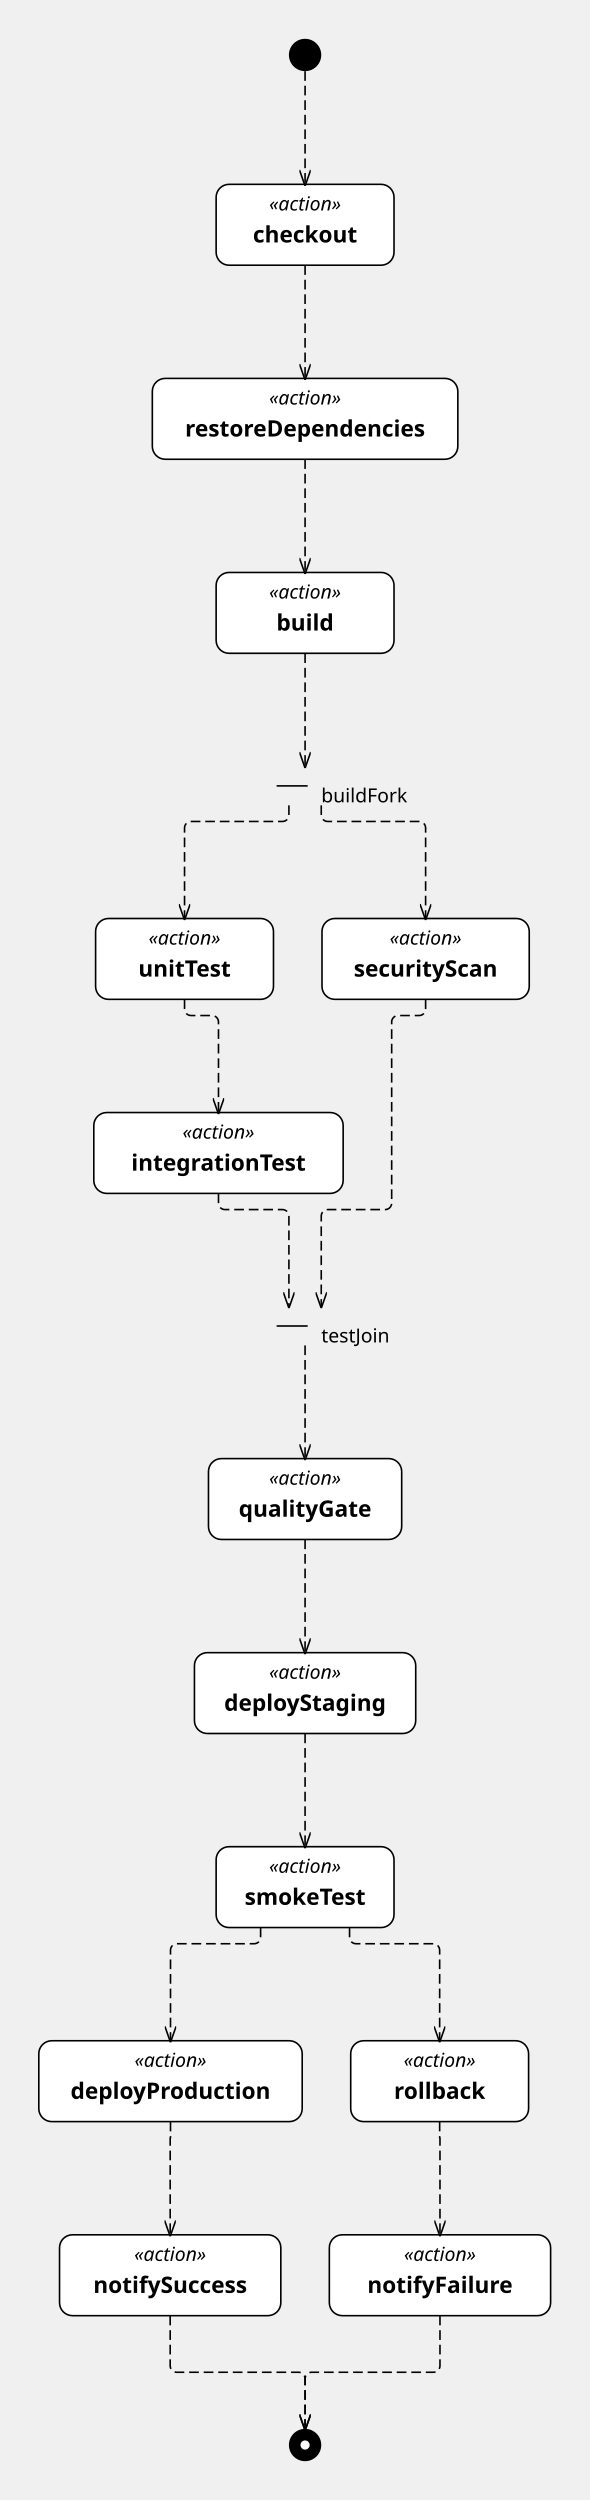
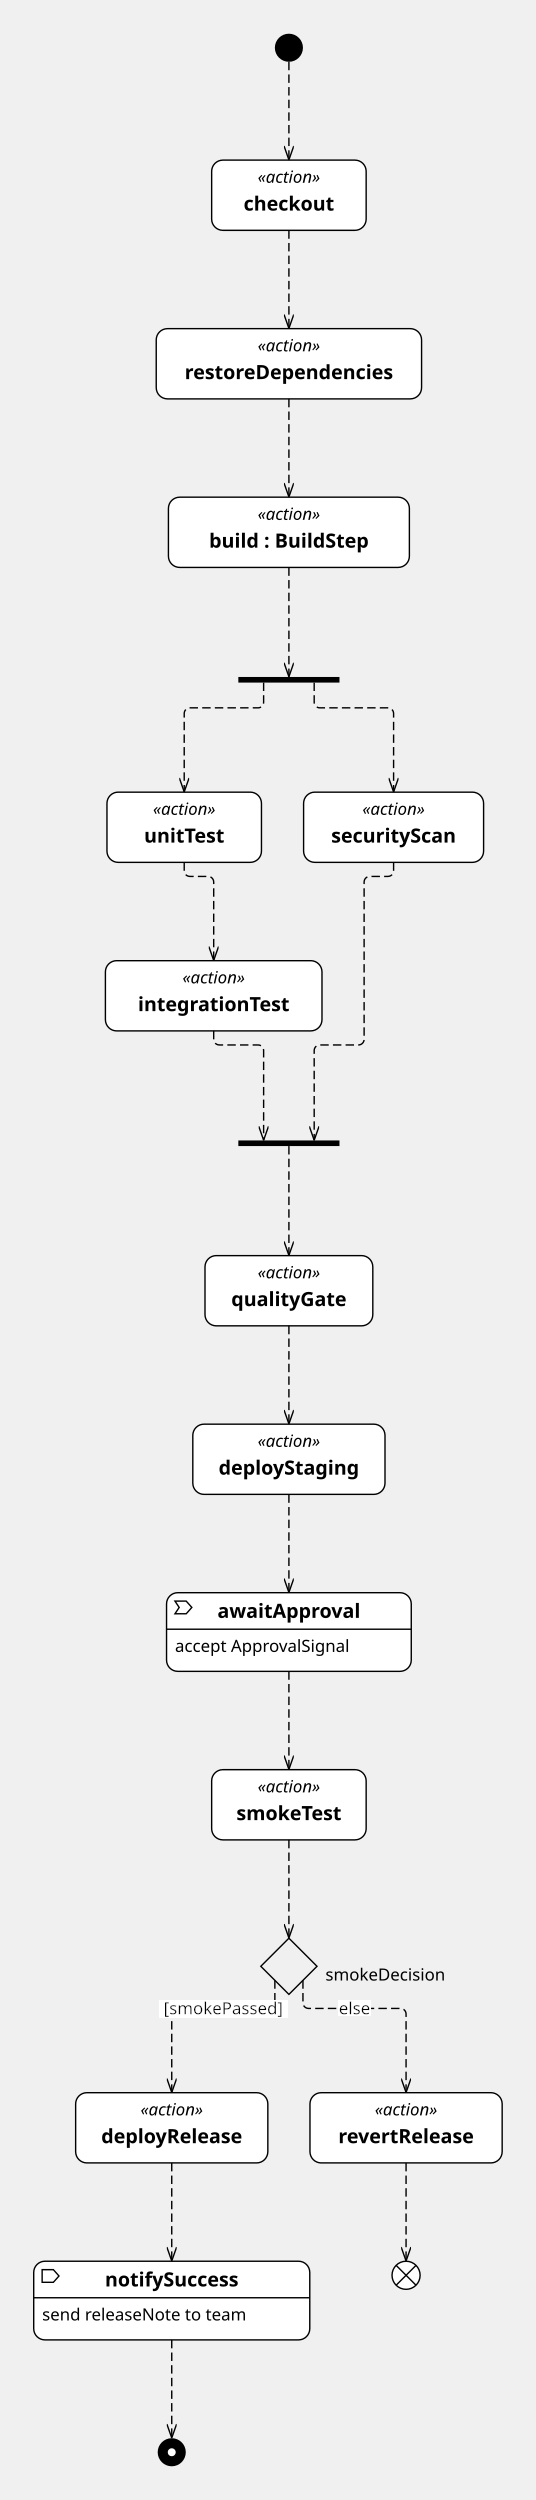
- <svg xmlns="http://www.w3.org/2000/svg" width="364.50" height="1546.00" viewBox="0 0 364.50 1546.00">
+ <svg xmlns="http://www.w3.org/2000/svg" width="381.54" height="1780.00" viewBox="0 0 381.54 1780.00">
  <defs>
-     <marker id="line-end-open-chevron" markerWidth="10" markerHeight="7" refX="9" refY="3.5" orient="auto">
-       <polyline points="0 0, 10 3.5, 0 7" fill="none" stroke="#000000" stroke-width="1.00" />
+     <marker id="line-end-open-chevron" markerWidth="10.165" markerHeight="7" refX="10.165" refY="3.5" orient="auto">
+       <polyline points="0 0, 10 3.5, 0 7" fill="none" stroke="#000000" stroke-width="1.00" stroke-linejoin="bevel" />
    </marker>
-     <marker id="line-end-hollow-triangle" markerWidth="10" markerHeight="7" refX="9" refY="3.5" orient="auto">
-       <polygon points="0 0, 10 3.5, 0 7" fill="#FFFFFF" stroke="#000000" stroke-width="1.00" />
+     <marker id="line-end-hollow-triangle" markerWidth="10.165" markerHeight="7" refX="10.165" refY="3.5" orient="auto">
+       <polygon points="0 0, 10 3.5, 0 7" fill="#FFFFFF" stroke="#000000" stroke-width="1.00" stroke-linejoin="bevel" />
    </marker>
-     <marker id="line-end-filled-arrow" markerWidth="10" markerHeight="7" refX="9" refY="3.5" orient="auto">
-       <polygon points="0 0, 10 3.5, 0 7" fill="#000000" stroke="#000000" stroke-width="1.00" />
+     <marker id="line-end-filled-arrow" markerWidth="10.165" markerHeight="7" refX="10.165" refY="3.5" orient="auto">
+       <polygon points="0 0, 10 3.5, 0 7" fill="#000000" stroke="#000000" stroke-width="1.00" stroke-linejoin="bevel" />
    </marker>
-     <marker id="line-end-hollow-triangle-crossbar" markerWidth="10" markerHeight="7" refX="9" refY="3.5" orient="auto">
-       <polygon points="0 0, 10 3.5, 0 7" fill="#FFFFFF" stroke="#000000" stroke-width="1.00" />
-       <line x1="7" y1="0" x2="7" y2="7" stroke="#000000" stroke-width="1.00" />
+     <marker id="line-end-hollow-triangle-crossbar" markerWidth="14.665" markerHeight="7" refX="14.665" refY="3.5" orient="auto">
+       <polygon points="4.5 0, 14.5 3.5, 4.5 7" fill="#FFFFFF" stroke="#000000" stroke-width="1.00" stroke-linejoin="bevel" />
+       <line x1="1" y1="0" x2="1" y2="7" stroke="#000000" stroke-width="1.00" />
    </marker>
-     <marker id="line-end-hollow-diamond" markerWidth="14" markerHeight="8" refX="13" refY="4" orient="auto">
-       <polygon points="1 4, 7 0, 13 4, 7 8" fill="#FFFFFF" stroke="#000000" stroke-width="1.00" />
+     <marker id="line-end-hollow-diamond" markerWidth="14" markerHeight="8" refX="13.277" refY="4" orient="auto">
+       <polygon points="1 4, 7 0, 13 4, 7 8" fill="#FFFFFF" stroke="#000000" stroke-width="1.00" stroke-linejoin="bevel" />
    </marker>
-     <marker id="line-end-filled-diamond" markerWidth="14" markerHeight="8" refX="13" refY="4" orient="auto">
-       <polygon points="1 4, 7 0, 13 4, 7 8" fill="#000000" stroke="#000000" stroke-width="1.00" />
+     <marker id="line-end-filled-diamond" markerWidth="14" markerHeight="8" refX="13.277" refY="4" orient="auto">
+       <polygon points="1 4, 7 0, 13 4, 7 8" fill="#000000" stroke="#000000" stroke-width="1.00" stroke-linejoin="bevel" />
    </marker>
-     <marker id="line-end-circle" markerWidth="10" markerHeight="10" refX="9" refY="5" orient="auto">
+     <marker id="line-end-circle" markerWidth="10" markerHeight="10" refX="9.5" refY="5" orient="auto">
      <circle cx="5" cy="5" r="4" fill="#FFFFFF" stroke="#000000" stroke-width="1.00" />
    </marker>
-     <marker id="line-end-bar" markerWidth="4" markerHeight="12" refX="2" refY="6" orient="auto">
+     <marker id="line-end-bar" markerWidth="4" markerHeight="12" refX="2.5" refY="6" orient="auto">
      <line x1="2" y1="0" x2="2" y2="12" stroke="#000000" stroke-width="1.00" />
    </marker>
    <filter id="label-bg" x="-0.05" y="-0.05" width="1.1" height="1.1">
      <feFlood flood-color="#FFFFFF" />
      <feComposite in="SourceGraphic" operator="over" />
    </filter>
  </defs>
-   <rect x="133.66" y="114.00" width="110.00" height="50.00" fill="#FFFFFF" stroke="#000000" stroke-width="1.00" rx="8.00" ry="8.00" />
-   <text x="188.66" y="126.00" font-family="Noto Sans, sans-serif" font-size="12.00" font-style="italic" fill="#000000" text-anchor="middle" dominant-baseline="middle">«action»</text>
-   <text x="188.66" y="145.00" font-family="Noto Sans, sans-serif" font-size="14.00" font-weight="bold" fill="#000000" text-anchor="middle" dominant-baseline="middle">checkout</text>
-   <rect x="94.20" y="234.00" width="188.92" height="50.00" fill="#FFFFFF" stroke="#000000" stroke-width="1.00" rx="8.00" ry="8.00" />
-   <text x="188.66" y="246.00" font-family="Noto Sans, sans-serif" font-size="12.00" font-style="italic" fill="#000000" text-anchor="middle" dominant-baseline="middle">«action»</text>
-   <text x="188.66" y="265.00" font-family="Noto Sans, sans-serif" font-size="14.00" font-weight="bold" fill="#000000" text-anchor="middle" dominant-baseline="middle">restoreDependencies</text>
-   <rect x="133.66" y="354.00" width="110.00" height="50.00" fill="#FFFFFF" stroke="#000000" stroke-width="1.00" rx="8.00" ry="8.00" />
-   <text x="188.66" y="366.00" font-family="Noto Sans, sans-serif" font-size="12.00" font-style="italic" fill="#000000" text-anchor="middle" dominant-baseline="middle">«action»</text>
-   <text x="188.66" y="385.00" font-family="Noto Sans, sans-serif" font-size="14.00" font-weight="bold" fill="#000000" text-anchor="middle" dominant-baseline="middle">build</text>
-   <line x1="171.06" y1="486.00" x2="190.26" y2="486.00" stroke="#000000" stroke-width="1.00" />
-   <text x="198.66" y="492.00" font-family="Noto Sans, sans-serif" font-size="12.00" fill="#000000" text-anchor="start" dominant-baseline="middle">buildFork</text>
-   <rect x="59.12" y="568.00" width="110.00" height="50.00" fill="#FFFFFF" stroke="#000000" stroke-width="1.00" rx="8.00" ry="8.00" />
-   <text x="114.12" y="580.00" font-family="Noto Sans, sans-serif" font-size="12.00" font-style="italic" fill="#000000" text-anchor="middle" dominant-baseline="middle">«action»</text>
-   <text x="114.12" y="599.00" font-family="Noto Sans, sans-serif" font-size="14.00" font-weight="bold" fill="#000000" text-anchor="middle" dominant-baseline="middle">unitTest</text>
-   <rect x="58.01" y="688.00" width="154.20" height="50.00" fill="#FFFFFF" stroke="#000000" stroke-width="1.00" rx="8.00" ry="8.00" />
-   <text x="135.11" y="700.00" font-family="Noto Sans, sans-serif" font-size="12.00" font-style="italic" fill="#000000" text-anchor="middle" dominant-baseline="middle">«action»</text>
-   <text x="135.11" y="719.00" font-family="Noto Sans, sans-serif" font-size="14.00" font-weight="bold" fill="#000000" text-anchor="middle" dominant-baseline="middle">integrationTest</text>
-   <rect x="199.12" y="568.00" width="128.16" height="50.00" fill="#FFFFFF" stroke="#000000" stroke-width="1.00" rx="8.00" ry="8.00" />
-   <text x="263.20" y="580.00" font-family="Noto Sans, sans-serif" font-size="12.00" font-style="italic" fill="#000000" text-anchor="middle" dominant-baseline="middle">«action»</text>
-   <text x="263.20" y="599.00" font-family="Noto Sans, sans-serif" font-size="14.00" font-weight="bold" fill="#000000" text-anchor="middle" dominant-baseline="middle">securityScan</text>
-   <line x1="171.06" y1="820.00" x2="190.26" y2="820.00" stroke="#000000" stroke-width="1.00" />
-   <text x="198.66" y="826.00" font-family="Noto Sans, sans-serif" font-size="12.00" fill="#000000" text-anchor="start" dominant-baseline="middle">testJoin</text>
-   <rect x="128.92" y="902.00" width="119.48" height="50.00" fill="#FFFFFF" stroke="#000000" stroke-width="1.00" rx="8.00" ry="8.00" />
-   <text x="188.66" y="914.00" font-family="Noto Sans, sans-serif" font-size="12.00" font-style="italic" fill="#000000" text-anchor="middle" dominant-baseline="middle">«action»</text>
-   <text x="188.66" y="933.00" font-family="Noto Sans, sans-serif" font-size="14.00" font-weight="bold" fill="#000000" text-anchor="middle" dominant-baseline="middle">qualityGate</text>
-   <rect x="120.24" y="1022.00" width="136.84" height="50.00" fill="#FFFFFF" stroke="#000000" stroke-width="1.00" rx="8.00" ry="8.00" />
-   <text x="188.66" y="1034.00" font-family="Noto Sans, sans-serif" font-size="12.00" font-style="italic" fill="#000000" text-anchor="middle" dominant-baseline="middle">«action»</text>
-   <text x="188.66" y="1053.00" font-family="Noto Sans, sans-serif" font-size="14.00" font-weight="bold" fill="#000000" text-anchor="middle" dominant-baseline="middle">deployStaging</text>
-   <rect x="133.66" y="1142.00" width="110.00" height="50.00" fill="#FFFFFF" stroke="#000000" stroke-width="1.00" rx="8.00" ry="8.00" />
-   <text x="188.66" y="1154.00" font-family="Noto Sans, sans-serif" font-size="12.00" font-style="italic" fill="#000000" text-anchor="middle" dominant-baseline="middle">«action»</text>
-   <text x="188.66" y="1173.00" font-family="Noto Sans, sans-serif" font-size="14.00" font-weight="bold" fill="#000000" text-anchor="middle" dominant-baseline="middle">smokeTest</text>
-   <rect x="24.00" y="1262.00" width="162.88" height="50.00" fill="#FFFFFF" stroke="#000000" stroke-width="1.00" rx="8.00" ry="8.00" />
-   <text x="105.44" y="1274.00" font-family="Noto Sans, sans-serif" font-size="12.00" font-style="italic" fill="#000000" text-anchor="middle" dominant-baseline="middle">«action»</text>
-   <text x="105.44" y="1293.00" font-family="Noto Sans, sans-serif" font-size="14.00" font-weight="bold" fill="#000000" text-anchor="middle" dominant-baseline="middle">deployProduction</text>
-   <rect x="216.88" y="1262.00" width="110.00" height="50.00" fill="#FFFFFF" stroke="#000000" stroke-width="1.00" rx="8.00" ry="8.00" />
-   <text x="271.88" y="1274.00" font-family="Noto Sans, sans-serif" font-size="12.00" font-style="italic" fill="#000000" text-anchor="middle" dominant-baseline="middle">«action»</text>
-   <text x="271.88" y="1293.00" font-family="Noto Sans, sans-serif" font-size="14.00" font-weight="bold" fill="#000000" text-anchor="middle" dominant-baseline="middle">rollback</text>
-   <rect x="36.82" y="1382.00" width="136.84" height="50.00" fill="#FFFFFF" stroke="#000000" stroke-width="1.00" rx="8.00" ry="8.00" />
-   <text x="105.24" y="1394.00" font-family="Noto Sans, sans-serif" font-size="12.00" font-style="italic" fill="#000000" text-anchor="middle" dominant-baseline="middle">«action»</text>
-   <text x="105.24" y="1413.00" font-family="Noto Sans, sans-serif" font-size="14.00" font-weight="bold" fill="#000000" text-anchor="middle" dominant-baseline="middle">notifySuccess</text>
-   <rect x="203.66" y="1382.00" width="136.84" height="50.00" fill="#FFFFFF" stroke="#000000" stroke-width="1.00" rx="8.00" ry="8.00" />
-   <text x="272.08" y="1394.00" font-family="Noto Sans, sans-serif" font-size="12.00" font-style="italic" fill="#000000" text-anchor="middle" dominant-baseline="middle">«action»</text>
-   <text x="272.08" y="1413.00" font-family="Noto Sans, sans-serif" font-size="14.00" font-weight="bold" fill="#000000" text-anchor="middle" dominant-baseline="middle">notifyFailure</text>
-   <path d="M 188.66 164.00 L 188.66 234.00" fill="none" stroke="#000000" stroke-width="1.00" marker-end="url(#line-end-open-chevron)" stroke-dasharray="6 3" />
-   <path d="M 188.66 284.00 L 188.66 354.00" fill="none" stroke="#000000" stroke-width="1.00" marker-end="url(#line-end-open-chevron)" stroke-dasharray="6 3" />
-   <path d="M 188.66 404.00 L 188.66 474.00" fill="none" stroke="#000000" stroke-width="1.00" marker-end="url(#line-end-open-chevron)" stroke-dasharray="6 3" />
-   <path d="M 178.66 498.00 L 178.66 504.00 A 4.00 4.00 0 0 1 174.66 508.00 L 118.12 508.00 A 4.00 4.00 0 0 0 114.12 512.00 L 114.12 568.00" fill="none" stroke="#000000" stroke-width="1.00" marker-end="url(#line-end-open-chevron)" stroke-dasharray="6 3" />
-   <path d="M 198.66 498.00 L 198.66 504.00 A 4.00 4.00 0 0 0 202.66 508.00 L 259.20 508.00 A 4.00 4.00 0 0 1 263.20 512.00 L 263.20 568.00" fill="none" stroke="#000000" stroke-width="1.00" marker-end="url(#line-end-open-chevron)" stroke-dasharray="6 3" />
-   <path d="M 114.12 618.00 L 114.12 624.00 A 4.00 4.00 0 0 0 118.12 628.00 L 131.11 628.00 A 4.00 4.00 0 0 1 135.11 632.00 L 135.11 688.00" fill="none" stroke="#000000" stroke-width="1.00" marker-end="url(#line-end-open-chevron)" stroke-dasharray="6 3" />
-   <path d="M 135.11 738.00 L 135.11 744.00 A 4.00 4.00 0 0 0 139.11 748.00 L 174.66 748.00 A 4.00 4.00 0 0 1 178.66 752.00 L 178.66 808.00" fill="none" stroke="#000000" stroke-width="1.00" marker-end="url(#line-end-open-chevron)" stroke-dasharray="6 3" />
-   <path d="M 263.20 618.00 L 263.20 624.00 A 4.00 4.00 0 0 1 259.20 628.00 L 246.21 628.00 A 4.00 4.00 0 0 0 242.21 632.00 L 242.21 744.00 A 4.00 4.00 0 0 1 238.21 748.00 L 202.66 748.00 A 4.00 4.00 0 0 0 198.66 752.00 L 198.66 808.00" fill="none" stroke="#000000" stroke-width="1.00" marker-end="url(#line-end-open-chevron)" stroke-dasharray="6 3" />
-   <path d="M 188.66 832.00 L 188.66 902.00" fill="none" stroke="#000000" stroke-width="1.00" marker-end="url(#line-end-open-chevron)" stroke-dasharray="6 3" />
-   <path d="M 188.66 952.00 L 188.66 1022.00" fill="none" stroke="#000000" stroke-width="1.00" marker-end="url(#line-end-open-chevron)" stroke-dasharray="6 3" />
-   <path d="M 188.66 1072.00 L 188.66 1142.00" fill="none" stroke="#000000" stroke-width="1.00" marker-end="url(#line-end-open-chevron)" stroke-dasharray="6 3" />
-   <path d="M 161.16 1192.00 L 161.16 1198.00 A 4.00 4.00 0 0 1 157.16 1202.00 L 109.44 1202.00 A 4.00 4.00 0 0 0 105.44 1206.00 L 105.44 1262.00" fill="none" stroke="#000000" stroke-width="1.00" marker-end="url(#line-end-open-chevron)" stroke-dasharray="6 3" />
-   <path d="M 216.16 1192.00 L 216.16 1198.00 A 4.00 4.00 0 0 0 220.16 1202.00 L 267.88 1202.00 A 4.00 4.00 0 0 1 271.88 1206.00 L 271.88 1262.00" fill="none" stroke="#000000" stroke-width="1.00" marker-end="url(#line-end-open-chevron)" stroke-dasharray="6 3" />
-   <path d="M 105.44 1312.00 L 105.44 1321.90 A 0.10 0.10 0 0 1 105.34 1322.00 L 105.34 1322.00 A 0.10 0.10 0 0 0 105.24 1322.10 L 105.24 1382.00" fill="none" stroke="#000000" stroke-width="1.00" marker-end="url(#line-end-open-chevron)" stroke-dasharray="6 3" />
-   <path d="M 271.88 1312.00 L 271.88 1321.90 A 0.10 0.10 0 0 0 271.98 1322.00 L 271.98 1322.00 A 0.10 0.10 0 0 1 272.08 1322.10 L 272.08 1382.00" fill="none" stroke="#000000" stroke-width="1.00" marker-end="url(#line-end-open-chevron)" stroke-dasharray="6 3" />
-   <circle cx="188.66" cy="34.00" r="10.00" fill="#000000" />
-   <path d="M 188.66 44.00 L 188.66 114.00" fill="none" stroke="#000000" stroke-width="1.00" marker-end="url(#line-end-open-chevron)" stroke-dasharray="6 3" />
-   <circle cx="188.66" cy="1512.00" r="10.00" fill="#000000" />
-   <circle cx="188.66" cy="1512.00" r="3.33" fill="white" stroke="#000000" stroke-width="1.00" />
-   <path d="M 105.24 1432.00 L 105.24 1463.00 A 4.00 4.00 0 0 0 109.24 1467.00 L 184.66 1467.00 A 4.00 4.00 0 0 1 188.66 1471.00 L 188.66 1502.00" fill="none" stroke="#000000" stroke-width="1.00" marker-end="url(#line-end-open-chevron)" stroke-dasharray="6 3" />
-   <path d="M 272.08 1432.00 L 272.08 1463.00 A 4.00 4.00 0 0 1 268.08 1467.00 L 192.66 1467.00 A 4.00 4.00 0 0 0 188.66 1471.00 L 188.66 1502.00" fill="none" stroke="#000000" stroke-width="1.00" marker-end="url(#line-end-open-chevron)" stroke-dasharray="6 3" />
+   <rect x="150.70" y="114.00" width="110.00" height="50.00" fill="#FFFFFF" stroke="#000000" stroke-width="1.00" rx="8.00" ry="8.00" />
+   <text x="205.70" y="126.00" font-family="Noto Sans, sans-serif" font-size="12.00" font-style="italic" fill="#000000" text-anchor="middle" dominant-baseline="middle">«action»</text>
+   <text x="205.70" y="145.00" font-family="Noto Sans, sans-serif" font-size="14.00" font-weight="bold" fill="#000000" text-anchor="middle" dominant-baseline="middle">checkout</text>
+   <rect x="111.24" y="234.00" width="188.92" height="50.00" fill="#FFFFFF" stroke="#000000" stroke-width="1.00" rx="8.00" ry="8.00" />
+   <text x="205.70" y="246.00" font-family="Noto Sans, sans-serif" font-size="12.00" font-style="italic" fill="#000000" text-anchor="middle" dominant-baseline="middle">«action»</text>
+   <text x="205.70" y="265.00" font-family="Noto Sans, sans-serif" font-size="14.00" font-weight="bold" fill="#000000" text-anchor="middle" dominant-baseline="middle">restoreDependencies</text>
+   <rect x="119.92" y="354.00" width="171.56" height="50.00" fill="#FFFFFF" stroke="#000000" stroke-width="1.00" rx="8.00" ry="8.00" />
+   <text x="205.70" y="366.00" font-family="Noto Sans, sans-serif" font-size="12.00" font-style="italic" fill="#000000" text-anchor="middle" dominant-baseline="middle">«action»</text>
+   <text x="205.70" y="385.00" font-family="Noto Sans, sans-serif" font-size="14.00" font-weight="bold" fill="#000000" text-anchor="middle" dominant-baseline="middle">build : BuildStep</text>
+   <rect x="169.70" y="482.00" width="72.00" height="4.00" fill="#000000" />
+   <rect x="76.16" y="564.00" width="110.00" height="50.00" fill="#FFFFFF" stroke="#000000" stroke-width="1.00" rx="8.00" ry="8.00" />
+   <text x="131.16" y="576.00" font-family="Noto Sans, sans-serif" font-size="12.00" font-style="italic" fill="#000000" text-anchor="middle" dominant-baseline="middle">«action»</text>
+   <text x="131.16" y="595.00" font-family="Noto Sans, sans-serif" font-size="14.00" font-weight="bold" fill="#000000" text-anchor="middle" dominant-baseline="middle">unitTest</text>
+   <rect x="75.05" y="684.00" width="154.20" height="50.00" fill="#FFFFFF" stroke="#000000" stroke-width="1.00" rx="8.00" ry="8.00" />
+   <text x="152.15" y="696.00" font-family="Noto Sans, sans-serif" font-size="12.00" font-style="italic" fill="#000000" text-anchor="middle" dominant-baseline="middle">«action»</text>
+   <text x="152.15" y="715.00" font-family="Noto Sans, sans-serif" font-size="14.00" font-weight="bold" fill="#000000" text-anchor="middle" dominant-baseline="middle">integrationTest</text>
+   <rect x="216.16" y="564.00" width="128.16" height="50.00" fill="#FFFFFF" stroke="#000000" stroke-width="1.00" rx="8.00" ry="8.00" />
+   <text x="280.24" y="576.00" font-family="Noto Sans, sans-serif" font-size="12.00" font-style="italic" fill="#000000" text-anchor="middle" dominant-baseline="middle">«action»</text>
+   <text x="280.24" y="595.00" font-family="Noto Sans, sans-serif" font-size="14.00" font-weight="bold" fill="#000000" text-anchor="middle" dominant-baseline="middle">securityScan</text>
+   <rect x="169.70" y="812.00" width="72.00" height="4.00" fill="#000000" />
+   <rect x="145.96" y="894.00" width="119.48" height="50.00" fill="#FFFFFF" stroke="#000000" stroke-width="1.00" rx="8.00" ry="8.00" />
+   <text x="205.70" y="906.00" font-family="Noto Sans, sans-serif" font-size="12.00" font-style="italic" fill="#000000" text-anchor="middle" dominant-baseline="middle">«action»</text>
+   <text x="205.70" y="925.00" font-family="Noto Sans, sans-serif" font-size="14.00" font-weight="bold" fill="#000000" text-anchor="middle" dominant-baseline="middle">qualityGate</text>
+   <rect x="137.28" y="1014.00" width="136.84" height="50.00" fill="#FFFFFF" stroke="#000000" stroke-width="1.00" rx="8.00" ry="8.00" />
+   <text x="205.70" y="1026.00" font-family="Noto Sans, sans-serif" font-size="12.00" font-style="italic" fill="#000000" text-anchor="middle" dominant-baseline="middle">«action»</text>
+   <text x="205.70" y="1045.00" font-family="Noto Sans, sans-serif" font-size="14.00" font-weight="bold" fill="#000000" text-anchor="middle" dominant-baseline="middle">deployStaging</text>
+   <rect x="118.58" y="1134.00" width="174.24" height="56.00" fill="#FFFFFF" stroke="#000000" stroke-width="1.00" rx="8.00" ry="8.00" />
+   <polygon points="124.58,1140.00 132.58,1140.00 136.58,1144.50 132.58,1149.00 124.58,1149.00 127.58,1144.50" fill="#FFFFFF" stroke="#000000" stroke-width="1.00" />
+   <text x="205.70" y="1147.00" font-family="Noto Sans, sans-serif" font-size="14.00" font-weight="bold" fill="#000000" text-anchor="middle" dominant-baseline="middle">awaitApproval</text>
+   <line x1="118.58" y1="1160.00" x2="292.82" y2="1160.00" stroke="#000000" stroke-width="1.00" />
+   <text x="124.58" y="1172.00" font-family="Noto Sans, sans-serif" font-size="12.00" fill="#000000" text-anchor="start" dominant-baseline="middle">accept ApprovalSignal</text>
+   <rect x="150.70" y="1260.00" width="110.00" height="50.00" fill="#FFFFFF" stroke="#000000" stroke-width="1.00" rx="8.00" ry="8.00" />
+   <text x="205.70" y="1272.00" font-family="Noto Sans, sans-serif" font-size="12.00" font-style="italic" fill="#000000" text-anchor="middle" dominant-baseline="middle">«action»</text>
+   <text x="205.70" y="1291.00" font-family="Noto Sans, sans-serif" font-size="14.00" font-weight="bold" fill="#000000" text-anchor="middle" dominant-baseline="middle">smokeTest</text>
+   <polygon points="205.70,1380.00 225.70,1400.00 205.70,1420.00 185.70,1400.00" fill="none" stroke="#000000" stroke-width="1.00" />
+   <text x="231.70" y="1406.00" font-family="Noto Sans, sans-serif" font-size="12.00" fill="#000000" text-anchor="start" dominant-baseline="middle">smokeDecision</text>
+   <rect x="53.86" y="1490.00" width="136.84" height="50.00" fill="#FFFFFF" stroke="#000000" stroke-width="1.00" rx="8.00" ry="8.00" />
+   <text x="122.28" y="1502.00" font-family="Noto Sans, sans-serif" font-size="12.00" font-style="italic" fill="#000000" text-anchor="middle" dominant-baseline="middle">«action»</text>
+   <text x="122.28" y="1521.00" font-family="Noto Sans, sans-serif" font-size="14.00" font-weight="bold" fill="#000000" text-anchor="middle" dominant-baseline="middle">deployRelease</text>
+   <rect x="24.00" y="1610.00" width="196.56" height="56.00" fill="#FFFFFF" stroke="#000000" stroke-width="1.00" rx="8.00" ry="8.00" />
+   <polygon points="30.00,1616.00 38.00,1616.00 42.00,1620.50 38.00,1625.00 30.00,1625.00" fill="#FFFFFF" stroke="#000000" stroke-width="1.00" />
+   <text x="122.28" y="1623.00" font-family="Noto Sans, sans-serif" font-size="14.00" font-weight="bold" fill="#000000" text-anchor="middle" dominant-baseline="middle">notifySuccess</text>
+   <line x1="24.00" y1="1636.00" x2="220.56" y2="1636.00" stroke="#000000" stroke-width="1.00" />
+   <text x="30.00" y="1648.00" font-family="Noto Sans, sans-serif" font-size="12.00" fill="#000000" text-anchor="start" dominant-baseline="middle">send releaseNote to team</text>
+   <rect x="220.70" y="1490.00" width="136.84" height="50.00" fill="#FFFFFF" stroke="#000000" stroke-width="1.00" rx="8.00" ry="8.00" />
+   <text x="289.12" y="1502.00" font-family="Noto Sans, sans-serif" font-size="12.00" font-style="italic" fill="#000000" text-anchor="middle" dominant-baseline="middle">«action»</text>
+   <text x="289.12" y="1521.00" font-family="Noto Sans, sans-serif" font-size="14.00" font-weight="bold" fill="#000000" text-anchor="middle" dominant-baseline="middle">revertRelease</text>
+   <circle cx="289.12" cy="1620.00" r="10.00" fill="#FFFFFF" stroke="#000000" stroke-width="1.00" />
+   <line x1="282.05" y1="1612.93" x2="296.19" y2="1627.07" stroke="#000000" stroke-width="1.00" />
+   <line x1="282.05" y1="1627.07" x2="296.19" y2="1612.93" stroke="#000000" stroke-width="1.00" />
+   <path d="M 205.70 164.00 L 205.70 234.00" fill="none" stroke="#000000" stroke-width="1.00" marker-end="url(#line-end-open-chevron)" stroke-dasharray="6 3" />
+   <path d="M 205.70 284.00 L 205.70 354.00" fill="none" stroke="#000000" stroke-width="1.00" marker-end="url(#line-end-open-chevron)" stroke-dasharray="6 3" />
+   <path d="M 205.70 404.00 L 205.70 482.00" fill="none" stroke="#000000" stroke-width="1.00" marker-end="url(#line-end-open-chevron)" stroke-dasharray="6 3" />
+   <path d="M 187.70 486.00 L 187.70 500.00 A 4.00 4.00 0 0 1 183.70 504.00 L 135.16 504.00 A 4.00 4.00 0 0 0 131.16 508.00 L 131.16 564.00" fill="none" stroke="#000000" stroke-width="1.00" marker-end="url(#line-end-open-chevron)" stroke-dasharray="6 3" />
+   <path d="M 223.70 486.00 L 223.70 500.00 A 4.00 4.00 0 0 0 227.70 504.00 L 276.24 504.00 A 4.00 4.00 0 0 1 280.24 508.00 L 280.24 564.00" fill="none" stroke="#000000" stroke-width="1.00" marker-end="url(#line-end-open-chevron)" stroke-dasharray="6 3" />
+   <path d="M 131.16 614.00 L 131.16 620.00 A 4.00 4.00 0 0 0 135.16 624.00 L 148.15 624.00 A 4.00 4.00 0 0 1 152.15 628.00 L 152.15 684.00" fill="none" stroke="#000000" stroke-width="1.00" marker-end="url(#line-end-open-chevron)" stroke-dasharray="6 3" />
+   <path d="M 152.15 734.00 L 152.15 740.00 A 4.00 4.00 0 0 0 156.15 744.00 L 183.70 744.00 A 4.00 4.00 0 0 1 187.70 748.00 L 187.70 812.00" fill="none" stroke="#000000" stroke-width="1.00" marker-end="url(#line-end-open-chevron)" stroke-dasharray="6 3" />
+   <path d="M 280.24 614.00 L 280.24 620.00 A 4.00 4.00 0 0 1 276.24 624.00 L 263.25 624.00 A 4.00 4.00 0 0 0 259.25 628.00 L 259.25 740.00 A 4.00 4.00 0 0 1 255.25 744.00 L 227.70 744.00 A 4.00 4.00 0 0 0 223.70 748.00 L 223.70 812.00" fill="none" stroke="#000000" stroke-width="1.00" marker-end="url(#line-end-open-chevron)" stroke-dasharray="6 3" />
+   <path d="M 205.70 816.00 L 205.70 894.00" fill="none" stroke="#000000" stroke-width="1.00" marker-end="url(#line-end-open-chevron)" stroke-dasharray="6 3" />
+   <path d="M 205.70 944.00 L 205.70 1014.00" fill="none" stroke="#000000" stroke-width="1.00" marker-end="url(#line-end-open-chevron)" stroke-dasharray="6 3" />
+   <path d="M 205.70 1064.00 L 205.70 1134.00" fill="none" stroke="#000000" stroke-width="1.00" marker-end="url(#line-end-open-chevron)" stroke-dasharray="6 3" />
+   <path d="M 205.70 1190.00 L 205.70 1260.00" fill="none" stroke="#000000" stroke-width="1.00" marker-end="url(#line-end-open-chevron)" stroke-dasharray="6 3" />
+   <path d="M 205.70 1310.00 L 205.70 1380.00" fill="none" stroke="#000000" stroke-width="1.00" marker-end="url(#line-end-open-chevron)" stroke-dasharray="6 3" />
+   <path d="M 195.70 1410.00 L 195.70 1426.00 A 4.00 4.00 0 0 1 191.70 1430.00 L 126.28 1430.00 A 4.00 4.00 0 0 0 122.28 1434.00 L 122.28 1490.00" fill="none" stroke="#000000" stroke-width="1.00" marker-end="url(#line-end-open-chevron)" stroke-dasharray="6 3" />
+   <path d="M 215.70 1410.00 L 215.70 1426.00 A 4.00 4.00 0 0 0 219.70 1430.00 L 285.12 1430.00 A 4.00 4.00 0 0 1 289.12 1434.00 L 289.12 1490.00" fill="none" stroke="#000000" stroke-width="1.00" marker-end="url(#line-end-open-chevron)" stroke-dasharray="6 3" />
+   <path d="M 122.28 1540.00 L 122.28 1610.00" fill="none" stroke="#000000" stroke-width="1.00" marker-end="url(#line-end-open-chevron)" stroke-dasharray="6 3" />
+   <path d="M 289.12 1540.00 L 289.12 1610.00" fill="none" stroke="#000000" stroke-width="1.00" marker-end="url(#line-end-open-chevron)" stroke-dasharray="6 3" />
+   <circle cx="205.70" cy="34.00" r="10.00" fill="#000000" />
+   <path d="M 205.70 44.00 L 205.70 114.00" fill="none" stroke="#000000" stroke-width="1.00" marker-end="url(#line-end-open-chevron)" stroke-dasharray="6 3" />
+   <circle cx="122.28" cy="1746.00" r="10.00" fill="#000000" />
+   <circle cx="122.28" cy="1746.00" r="3.33" fill="white" stroke="#000000" stroke-width="1.00" />
+   <path d="M 122.28 1666.00 L 122.28 1736.00" fill="none" stroke="#000000" stroke-width="1.00" marker-end="url(#line-end-open-chevron)" stroke-dasharray="6 3" />
+   <text x="158.99" y="1430.00" font-family="Noto Sans, sans-serif" font-size="12.00" fill="#000000" text-anchor="middle" dominant-baseline="middle" filter="url(#label-bg)">[smokePassed]</text>
+   <text x="252.41" y="1430.00" font-family="Noto Sans, sans-serif" font-size="12.00" fill="#000000" text-anchor="middle" dominant-baseline="middle" filter="url(#label-bg)">else</text>
</svg>
